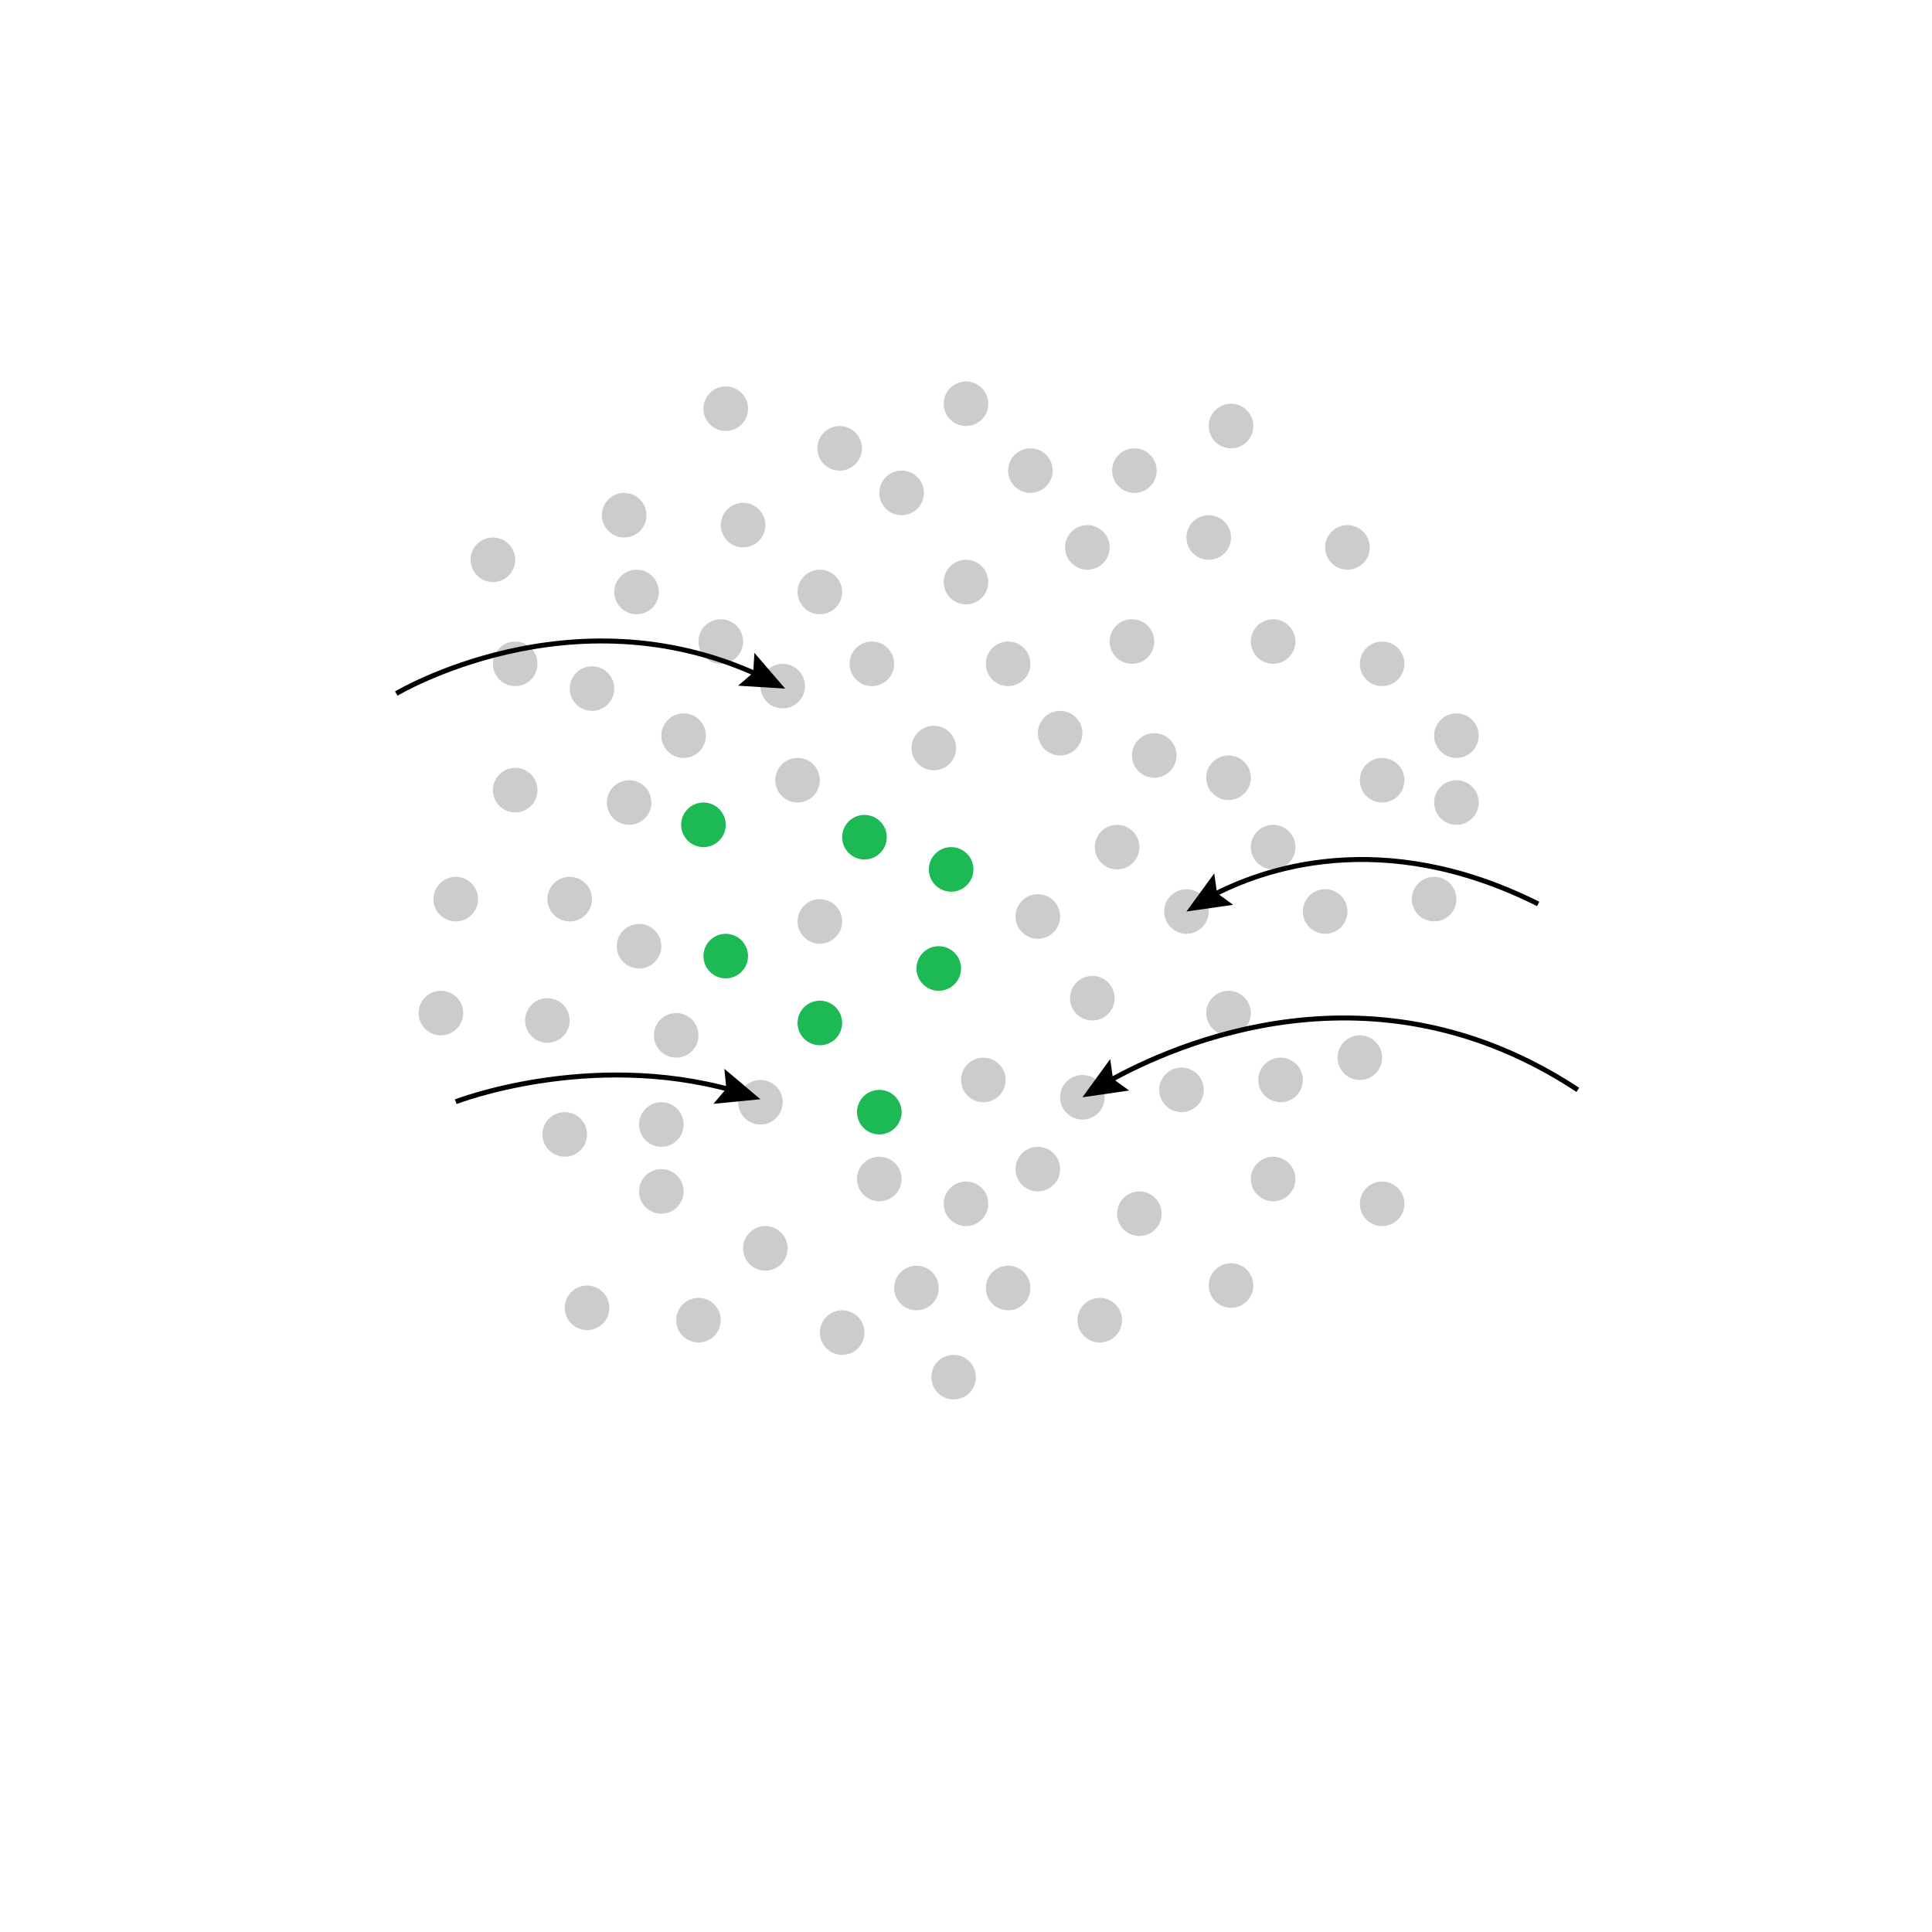
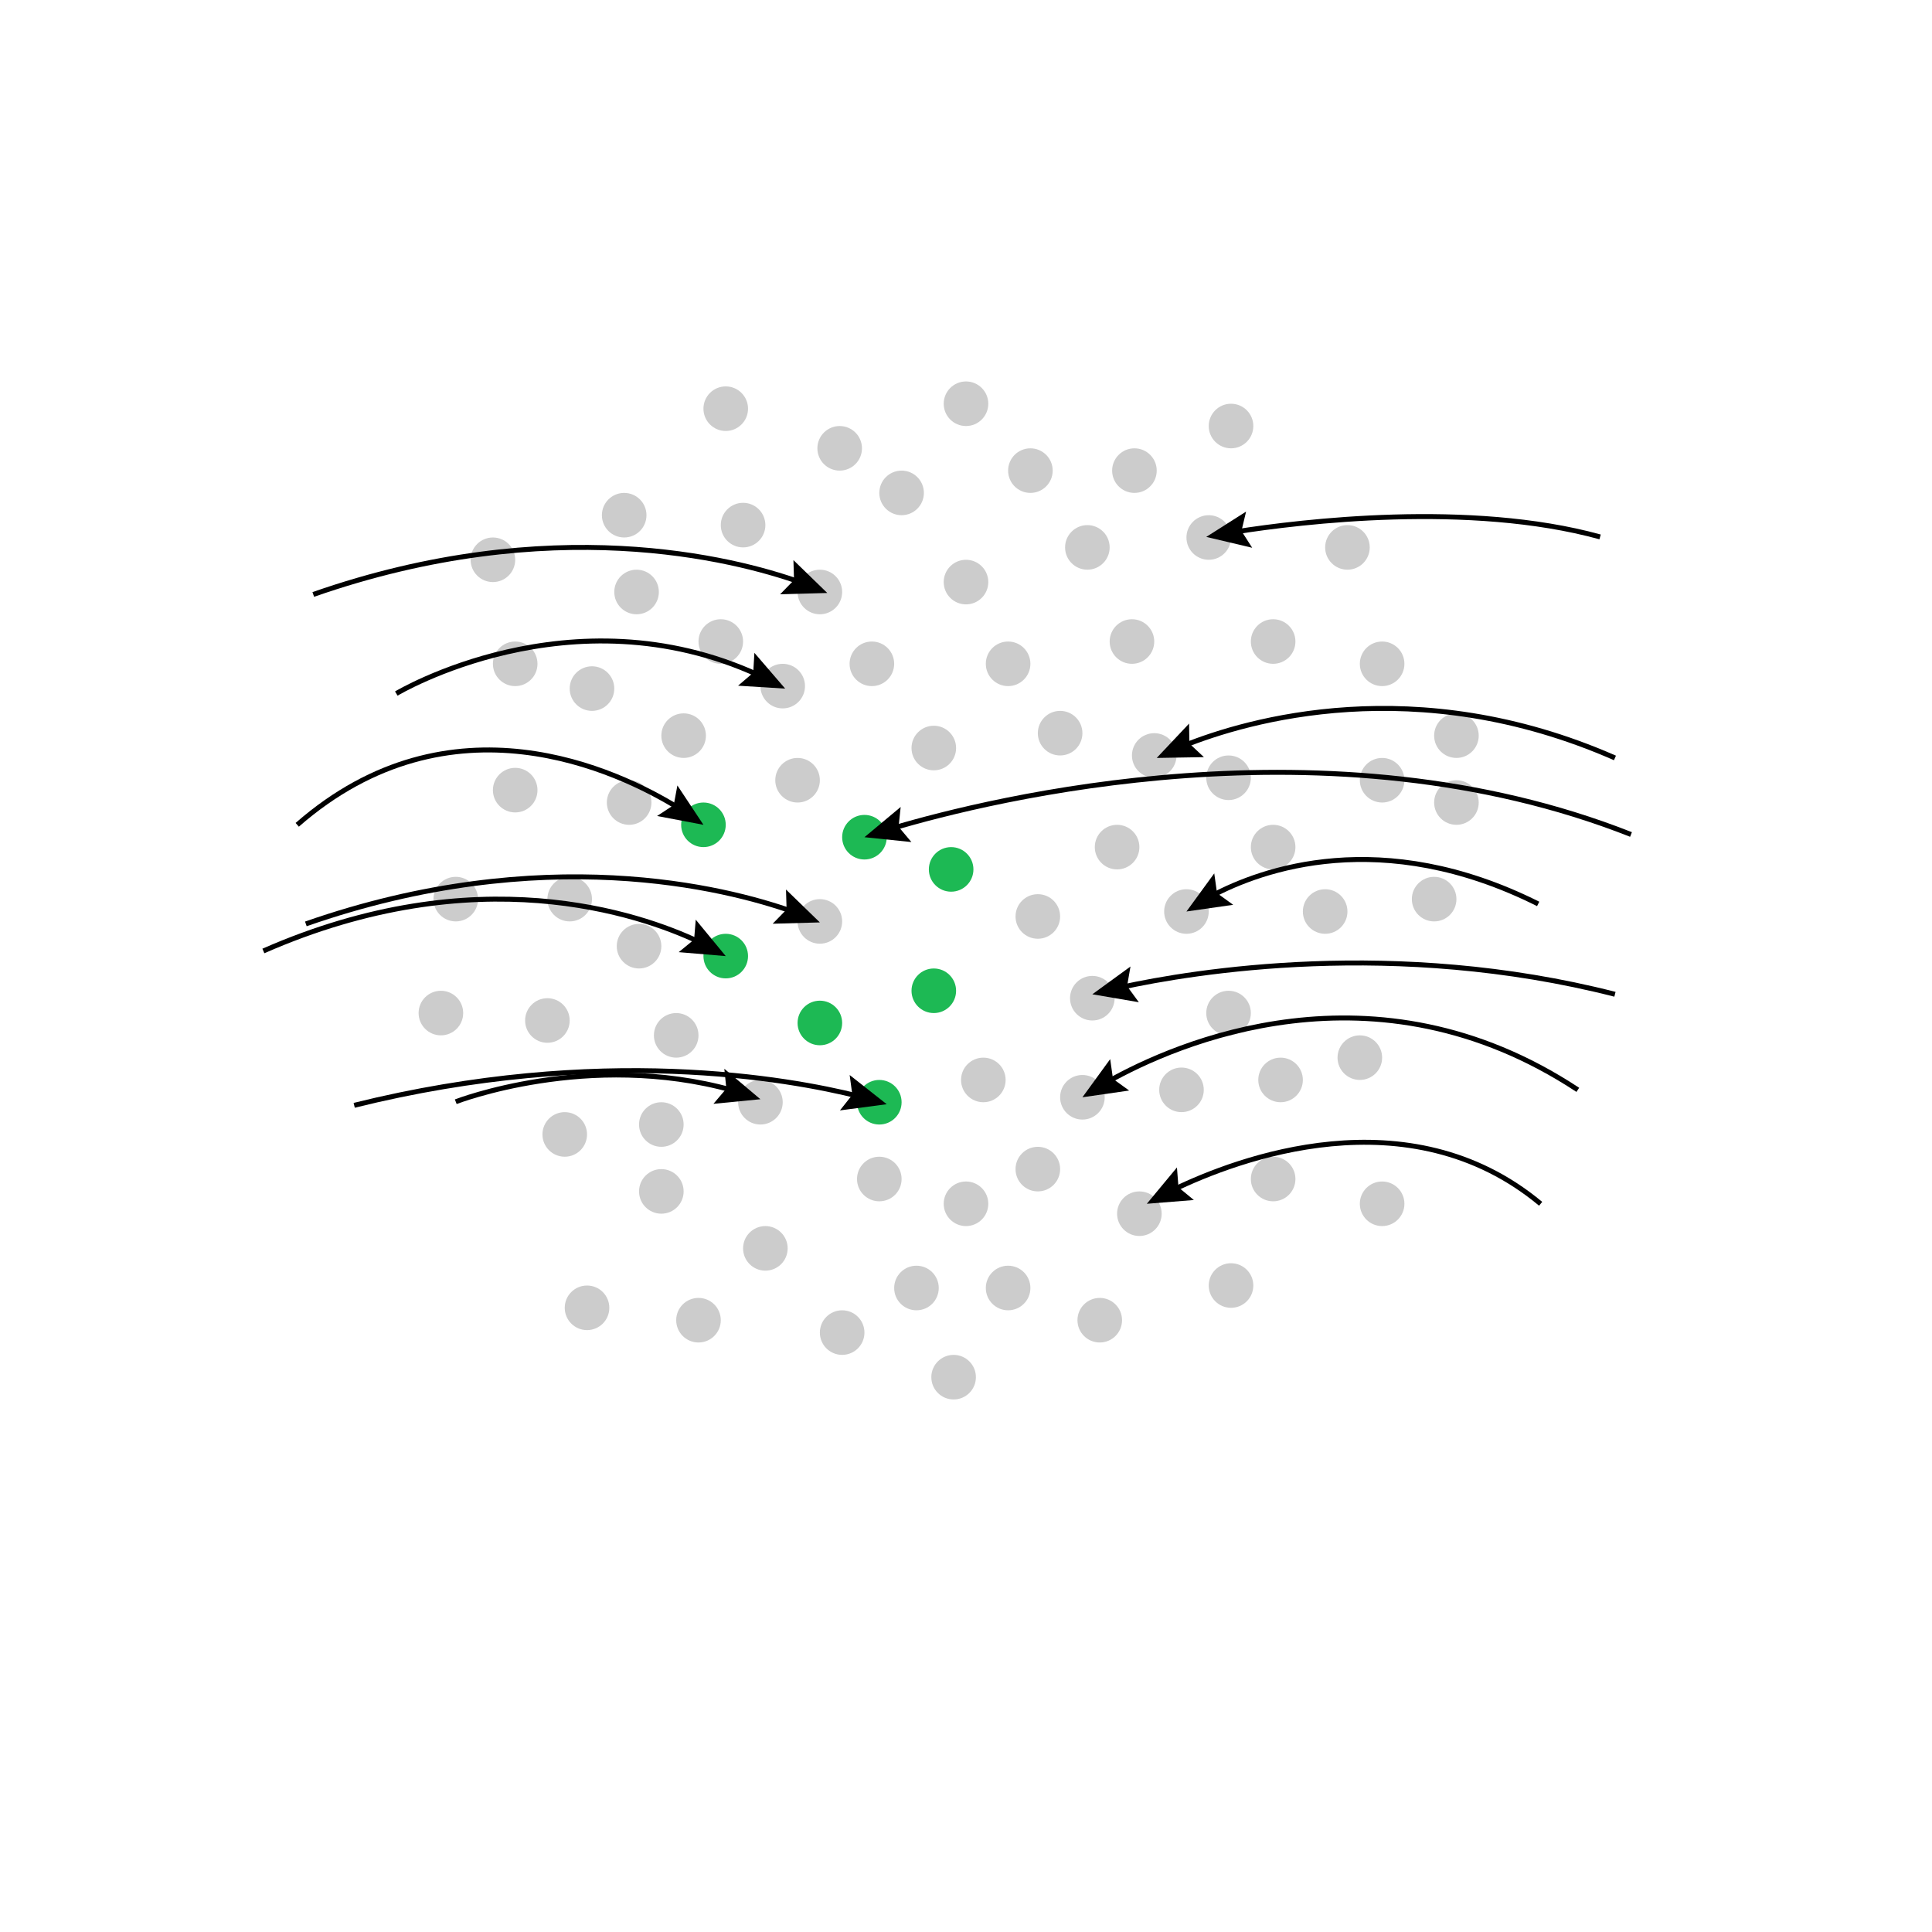
<svg xmlns="http://www.w3.org/2000/svg" version="1.2" baseProfile="tiny" id="g-blonde-Artboard_1-interactions-img" x="0px" y="0px" viewBox="0 0 780 780" overflow="visible" xml:space="preserve">
  <g>
-     <g id="spotify_00000114768445984874953240000002901710869044456847_">
-       <circle id="Paul_McCartney_00000166651070903511932490000016901854084617721477_" fill="#1DB954" cx="284" cy="333" r="9" />
-       <circle id="Frank_Ocean_00000001623855762253317320000010395626524990123195_" fill="#1DB954" cx="384" cy="351" r="9" />
-       <circle id="John_Lennon_00000010284475613240587180000001674061251859683727_" fill="#1DB954" cx="293" cy="386" r="9" />
-       <circle id="Michael_Uzowuru_00000096769806815964565220000015444559669214693760_" fill="#1DB954" cx="355" cy="449" r="9" />
-       <circle id="Pharrell_Williams_00000124866054051492384970000013396382416155106986_" fill="#1DB954" cx="331" cy="413" r="9" />
-       <circle id="Buddy_Ross_00000013910847432902223360000003975010341046275498_" fill="#1DB954" cx="349" cy="338" r="9" />
-       <circle id="Rostam_Batmanglij_00000181797068203069025830000011849762714951247758_" fill="#1DB954" cx="379" cy="391" r="9" />
+     <g id="spotify_00000013895065244280577280000008349909230542307518_">
+       <circle id="Paul_McCartney_00000091725920464344092320000016838512018304871611_" fill="#1DB954" cx="284" cy="333" r="9" />
+       <circle id="Frank_Ocean_00000068652025122349520290000001636470668690823589_" fill="#1DB954" cx="384" cy="351" r="9" />
+       <circle id="John_Lennon_00000099628602440165761270000014038670723853474951_" fill="#1DB954" cx="293" cy="386" r="9" />
+       <circle id="Michael_Uzowuru_00000034809728958049742310000004348540830116958881_" fill="#1DB954" cx="377" cy="400" r="9" />
+       <circle id="Pharrell_Williams_00000140733254512535855860000014072221326082274493_" fill="#1DB954" cx="331" cy="413" r="9" />
+       <circle id="Buddy_Ross_00000066480568626175445730000014912669495988616071_" fill="#1DB954" cx="349" cy="338" r="9" />
+       <circle id="Rostam_Batmanglij_00000013915230845546926320000003622088629365745547_" fill="#1DB954" cx="355" cy="445" r="9" />
    </g>
-     <g id="base_00000125598589144421873530000003100691538492497324_">
+     <g id="base_00000054981268329971223840000007480976747036961455_">
      <circle fill="#CCCCCC" cx="458" cy="190" r="9" />
      <circle fill="#CCCCCC" cx="252" cy="208" r="9" />
      <circle fill="#CCCCCC" cx="199" cy="226" r="9" />
      <circle fill="#CCCCCC" cx="257" cy="239" r="9" />
      <circle fill="#CCCCCC" cx="300" cy="212" r="9" />
-       <circle fill="#CCCCCC" cx="331" cy="239" r="9" />
+       <circle id="Amber_Coffmann_00000156578752319146692330000015191570214341376387_" fill="#CCCCCC" cx="331" cy="239" r="9" />
      <circle fill="#CCCCCC" cx="239" cy="278" r="9" />
      <circle fill="#CCCCCC" cx="291" cy="259" r="9" />
      <circle fill="#CCCCCC" cx="276" cy="297" r="9" />
-       <circle id="Kanye_West_00000026127065230132598000000010949174644421740692_" fill="#CCCCCC" cx="316" cy="277" r="9" />
+       <circle id="Kanye_West_00000030458622974147986120000008691565055156944281_" fill="#CCCCCC" cx="316" cy="277" r="9" />
      <circle fill="#CCCCCC" cx="352" cy="268" r="9" />
-       <circle id="Jon_Brion_00000011733739786698416810000007782022139949724034_" fill="#CCCCCC" cx="377" cy="302" r="9" />
+       <circle id="Jon_Brion_00000056389653162766631550000011053654754346178731_" fill="#CCCCCC" cx="377" cy="302" r="9" />
      <circle fill="#CCCCCC" cx="254" cy="324" r="9" />
-       <circle id="Francis_Starlite_00000067235335111716710150000011725318186045859993_" fill="#CCCCCC" cx="322" cy="315" r="9" />
+       <circle id="Francis_Starlite_00000113313471474484899310000000348233491664612029_" fill="#CCCCCC" cx="322" cy="315" r="9" />
      <circle fill="#CCCCCC" cx="208" cy="268" r="9" />
      <circle fill="#CCCCCC" cx="208" cy="319" r="9" />
-       <circle id="James_Blake_00000028319322065273712600000001796132868338432913_" fill="#CCCCCC" cx="331" cy="372" r="9" />
-       <circle id="Sebastian_Akchot√©_00000129904134527515485430000014539872903564874678_" fill="#CCCCCC" cx="428" cy="296" r="9" />
+       <circle id="James_Blake_00000088853715013036459550000005382834553456348314_" fill="#CCCCCC" cx="331" cy="372" r="9" />
+       <circle id="Sebastian_Akchot√©_00000055706355546134481130000005229182299928705713_" fill="#CCCCCC" cx="428" cy="296" r="9" />
      <circle fill="#CCCCCC" cx="178" cy="409" r="9" />
      <circle fill="#CCCCCC" cx="184" cy="363" r="9" />
      <circle fill="#CCCCCC" cx="221" cy="412" r="9" />
      <circle fill="#CCCCCC" cx="230" cy="363" r="9" />
      <circle fill="#CCCCCC" cx="273" cy="418" r="9" />
      <circle fill="#CCCCCC" cx="228" cy="458" r="9" />
      <circle fill="#CCCCCC" cx="267" cy="454" r="9" />
      <circle fill="#CCCCCC" cx="267" cy="481" r="9" />
      <circle fill="#CCCCCC" cx="258" cy="382" r="9" />
      <circle fill="#CCCCCC" cx="355" cy="476" r="9" />
-       <circle id="Joe_Thornalley_00000038374610646357133130000018247778215697641105_" fill="#CCCCCC" cx="441" cy="403" r="9" />
+       <circle id="Joe_Thornalley_00000178920406922112430990000010108274657094058909_" fill="#CCCCCC" cx="441" cy="403" r="9" />
      <circle fill="#CCCCCC" cx="309" cy="504" r="9" />
      <circle fill="#CCCCCC" cx="237" cy="528" r="9" />
-       <circle id="Beyonc√©_00000054949051946707500770000009623699352980996505_" fill="#CCCCCC" cx="307" cy="445" r="9" />
+       <circle id="Beyonc√©_00000053542486959625750660000000198659107180647061_" fill="#CCCCCC" cx="307" cy="445" r="9" />
      <circle fill="#CCCCCC" cx="340" cy="538" r="9" />
      <circle fill="#CCCCCC" cx="370" cy="520" r="9" />
      <circle fill="#CCCCCC" cx="385" cy="556" r="9" />
      <circle fill="#CCCCCC" cx="390" cy="235" r="9" />
      <circle fill="#CCCCCC" cx="439" cy="221" r="9" />
      <circle fill="#CCCCCC" cx="407" cy="268" r="9" />
      <circle fill="#CCCCCC" cx="364" cy="199" r="9" />
      <circle fill="#CCCCCC" cx="416" cy="190" r="9" />
      <circle fill="#CCCCCC" cx="339" cy="181" r="9" />
-       <circle fill="#CCCCCC" cx="488" cy="217" r="9" />
+       <circle id="Stevie_Wonder_00000009592404807135523850000006730318771821726142_" fill="#CCCCCC" cx="488" cy="217" r="9" />
      <circle fill="#CCCCCC" cx="390" cy="163" r="9" />
      <circle fill="#CCCCCC" cx="514" cy="259" r="9" />
      <circle fill="#CCCCCC" cx="497" cy="172" r="9" />
      <circle fill="#CCCCCC" cx="544" cy="221" r="9" />
      <circle fill="#CCCCCC" cx="558" cy="268" r="9" />
      <circle fill="#CCCCCC" cx="558" cy="315" r="9" />
      <circle fill="#CCCCCC" cx="588" cy="297" r="9" />
      <circle fill="#CCCCCC" cx="588" cy="324" r="9" />
-       <circle id="Alex_G_00000032615203782838404790000003913756885952490943_" fill="#CCCCCC" cx="466" cy="305" r="9" />
+       <circle id="Alex_G_00000113337363452306494960000017709669498693515699_" fill="#CCCCCC" cx="466" cy="305" r="9" />
      <circle fill="#CCCCCC" cx="457" cy="259" r="9" />
      <circle fill="#CCCCCC" cx="496" cy="314" r="9" />
      <circle fill="#CCCCCC" cx="579" cy="363" r="9" />
-       <circle id="Om_x27_Mas_Keith_00000005268599444205872660000011587873445293375413_" fill="#CCCCCC" cx="451" cy="342" r="9" />
-       <circle id="Malay_Ho_00000049900517089547014250000011649174306651411876_" fill="#CCCCCC" cx="419" cy="370" r="9" />
-       <circle id="Christophe_Chassol_00000160159125318018751100000013077778301151169961_" fill="#CCCCCC" cx="397" cy="436" r="9" />
+       <circle id="Om_x27_Mas_Keith_00000142882941451359147440000014382744767734650262_" fill="#CCCCCC" cx="451" cy="342" r="9" />
+       <circle id="Malay_Ho_00000178206854424510395020000005904686824441393830_" fill="#CCCCCC" cx="419" cy="370" r="9" />
+       <circle id="Christophe_Chassol_00000165217211929429537180000005046323456108529041_" fill="#CCCCCC" cx="397" cy="436" r="9" />
      <circle fill="#CCCCCC" cx="419" cy="472" r="9" />
-       <circle id="Andr√©_3000_00000089565424860852948420000005962117413303484327_" fill="#CCCCCC" cx="479" cy="368" r="9" />
+       <circle id="Andr√©_3000_00000159455708696221038170000016671674368242251667_" fill="#CCCCCC" cx="479" cy="368" r="9" />
      <circle fill="#CCCCCC" cx="477" cy="440" r="9" />
      <circle fill="#CCCCCC" cx="460" cy="490" r="9" />
      <circle fill="#CCCCCC" cx="535" cy="368" r="9" />
      <circle fill="#CCCCCC" cx="496" cy="409" r="9" />
      <circle fill="#CCCCCC" cx="549" cy="427" r="9" />
      <circle fill="#CCCCCC" cx="514" cy="342" r="9" />
      <circle fill="#CCCCCC" cx="558" cy="486" r="9" />
      <circle fill="#CCCCCC" cx="514" cy="476" r="9" />
-       <circle id="Tyler_x2C__the_Creator_00000182503903260784768010000000563606823641789356_" fill="#CCCCCC" cx="437" cy="443" r="9" />
+       <circle id="Tyler_x2C__the_Creator_00000088100649245714224870000005310325317875668129_" fill="#CCCCCC" cx="437" cy="443" r="9" />
      <circle fill="#CCCCCC" cx="390" cy="486" r="9" />
      <circle fill="#CCCCCC" cx="407" cy="520" r="9" />
      <circle fill="#CCCCCC" cx="497" cy="519" r="9" />
      <circle fill="#CCCCCC" cx="444" cy="533" r="9" />
      <circle fill="#CCCCCC" cx="517" cy="436" r="9" />
      <circle fill="#CCCCCC" cx="293" cy="165" r="9" />
      <circle fill="#CCCCCC" cx="282" cy="533" r="9" />
    </g>
-     <g id="alist_00000023971130381894914920000000154923007696104375_">
+     <g id="alist_00000121980928475354516870000016216965826285560506_">
      <g>
        <path fill="none" stroke="#000000" stroke-width="2" stroke-miterlimit="10" d="M447.17,436.75     c27.674-15.54,107.775-50.917,189.83,3.25" />
        <g>
          <polygon points="455.86,440.279 449.341,435.56 448.212,427.593 437,443     " />
        </g>
      </g>
      <g>
        <path fill="none" stroke="#000000" stroke-width="2" stroke-miterlimit="10" d="M160,280c0,0,70.579-42.347,146.354-7.403" />
        <g>
          <polygon points="297.982,276.834 304.095,271.601 304.572,263.568 317,278.012     " />
        </g>
      </g>
      <g>
        <path fill="none" stroke="#000000" stroke-width="2" stroke-miterlimit="10" d="M184,444.8c0,0,53.423-20.821,111.625-4.644" />
        <g>
          <polygon points="288.036,445.643 293.241,439.506 292.437,431.5 307,443.788     " />
        </g>
      </g>
      <g>
        <path fill="none" stroke="#000000" stroke-width="2" stroke-miterlimit="10" d="M489.153,361.723     c20.118-10.711,68.621-28.458,131.847,3.214" />
        <g>
          <polygon points="497.862,365.295 491.348,360.571 490.226,352.603 479,368     " />
        </g>
      </g>
    </g>
+     <g id="alt_00000044167169124495030940000006237881106429256361_">
+       <g>
+         <path fill="none" stroke="#000000" stroke-width="2" stroke-miterlimit="10" d="M452.602,398.611     c29.364-6.403,110.634-19.854,199.398,2.807" />
+         <g>
+           <polygon points="459.782,404.629 455.031,398.135 456.407,390.206 441,401.418     " />
+         </g>
+       </g>
+       <g>
+         <path fill="none" stroke="#000000" stroke-width="2" stroke-miterlimit="10" d="M319.912,367.978     c-26.929-9.5-100.669-28.401-196.432,5.022" />
+         <g>
+           <polygon points="317.328,359.13 317.572,367.173 311.952,372.932 331,372.403     " />
+         </g>
+       </g>
+       <g>
+         <path fill="none" stroke="#000000" stroke-width="2" stroke-miterlimit="10" d="M322.912,234.978     c-26.929-9.5-100.669-28.401-196.432,5.022" />
+         <g>
+           <polygon points="320.328,226.13 320.572,234.173 314.952,239.932 334,239.403     " />
+         </g>
+       </g>
+       <g>
+         <path fill="none" stroke="#000000" stroke-width="2" stroke-miterlimit="10" d="M346.518,442.549     c-27.896-7.001-104.297-20.935-203.518,3.7" />
+         <g>
+           <polygon points="343.032,434.016 344.105,441.992 339.109,448.3 358,445.808     " />
+         </g>
+       </g>
+       <g>
+         <path fill="none" stroke="#000000" stroke-width="2" stroke-miterlimit="10" d="M477.878,301.083     C503.52,290.787,571.68,270.696,652,306" />
+         <g>
+           <polygon points="486.052,305.677 480.18,300.175 480.065,292.129 467,306     " />
+         </g>
+       </g>
+     </g>
+     <g id="sample_00000024700628124280672720000007124730904683673474_">
+       <g>
+         <path fill="none" stroke="#000000" stroke-width="2" stroke-miterlimit="10" d="M498.76,214.727     c26.906-4.233,94.675-12.43,147.24,2.039" />
+         <g>
+           <polygon points="505.544,221.15 501.21,214.37 503.081,206.543 487,216.765     " />
+         </g>
+       </g>
+       <g>
+         <path fill="none" stroke="#000000" stroke-width="2" stroke-miterlimit="10" d="M274.123,326.294     C249.324,310.988,181.978,278.811,120,333" />
+         <g>
+           <polygon points="273.484,317.11 272.002,325.019 265.28,329.443 284,333     " />
+         </g>
+       </g>
+       <g>
+         <path fill="none" stroke="#000000" stroke-width="2" stroke-miterlimit="10" d="M282.479,380.356     c-24.584-11.632-90.282-34.165-176.147,3.579" />
+         <g>
+           <polygon points="280.889,371.289 280.237,379.31 274.012,384.409 293,386     " />
+         </g>
+       </g>
+       <g>
+         <path fill="none" stroke="#000000" stroke-width="2" stroke-miterlimit="10" d="M473.55,480.414     C499.581,467.807,568.628,441.56,622,486" />
+         <g>
+           <polygon points="481.994,484.477 475.787,479.356 475.164,471.333 463,486     " />
+         </g>
+       </g>
+       <g>
+         <path fill="none" stroke="#000000" stroke-width="2" stroke-miterlimit="10" d="M360.381,334.398     c39.685-11.772,176.169-45.668,298.1,2.505" />
+         <g>
+           <polygon points="367.954,339.958 362.782,333.793 363.629,325.791 349,338     " />
+         </g>
+       </g>
+     </g>
  </g>
  <style>
#g-blonde-Artboard_1-interactions-img rect, #g-blonde-Artboard_1-interactions-img circle, #g-blonde-Artboard_1-interactions-img path, #g-blonde-Artboard_1-interactions-img line, #g-blonde-Artboard_1-interactions-img polyline, #g-blonde-Artboard_1-interactions-img polygon { vector-effect: non-scaling-stroke; }
</style>
</svg>
